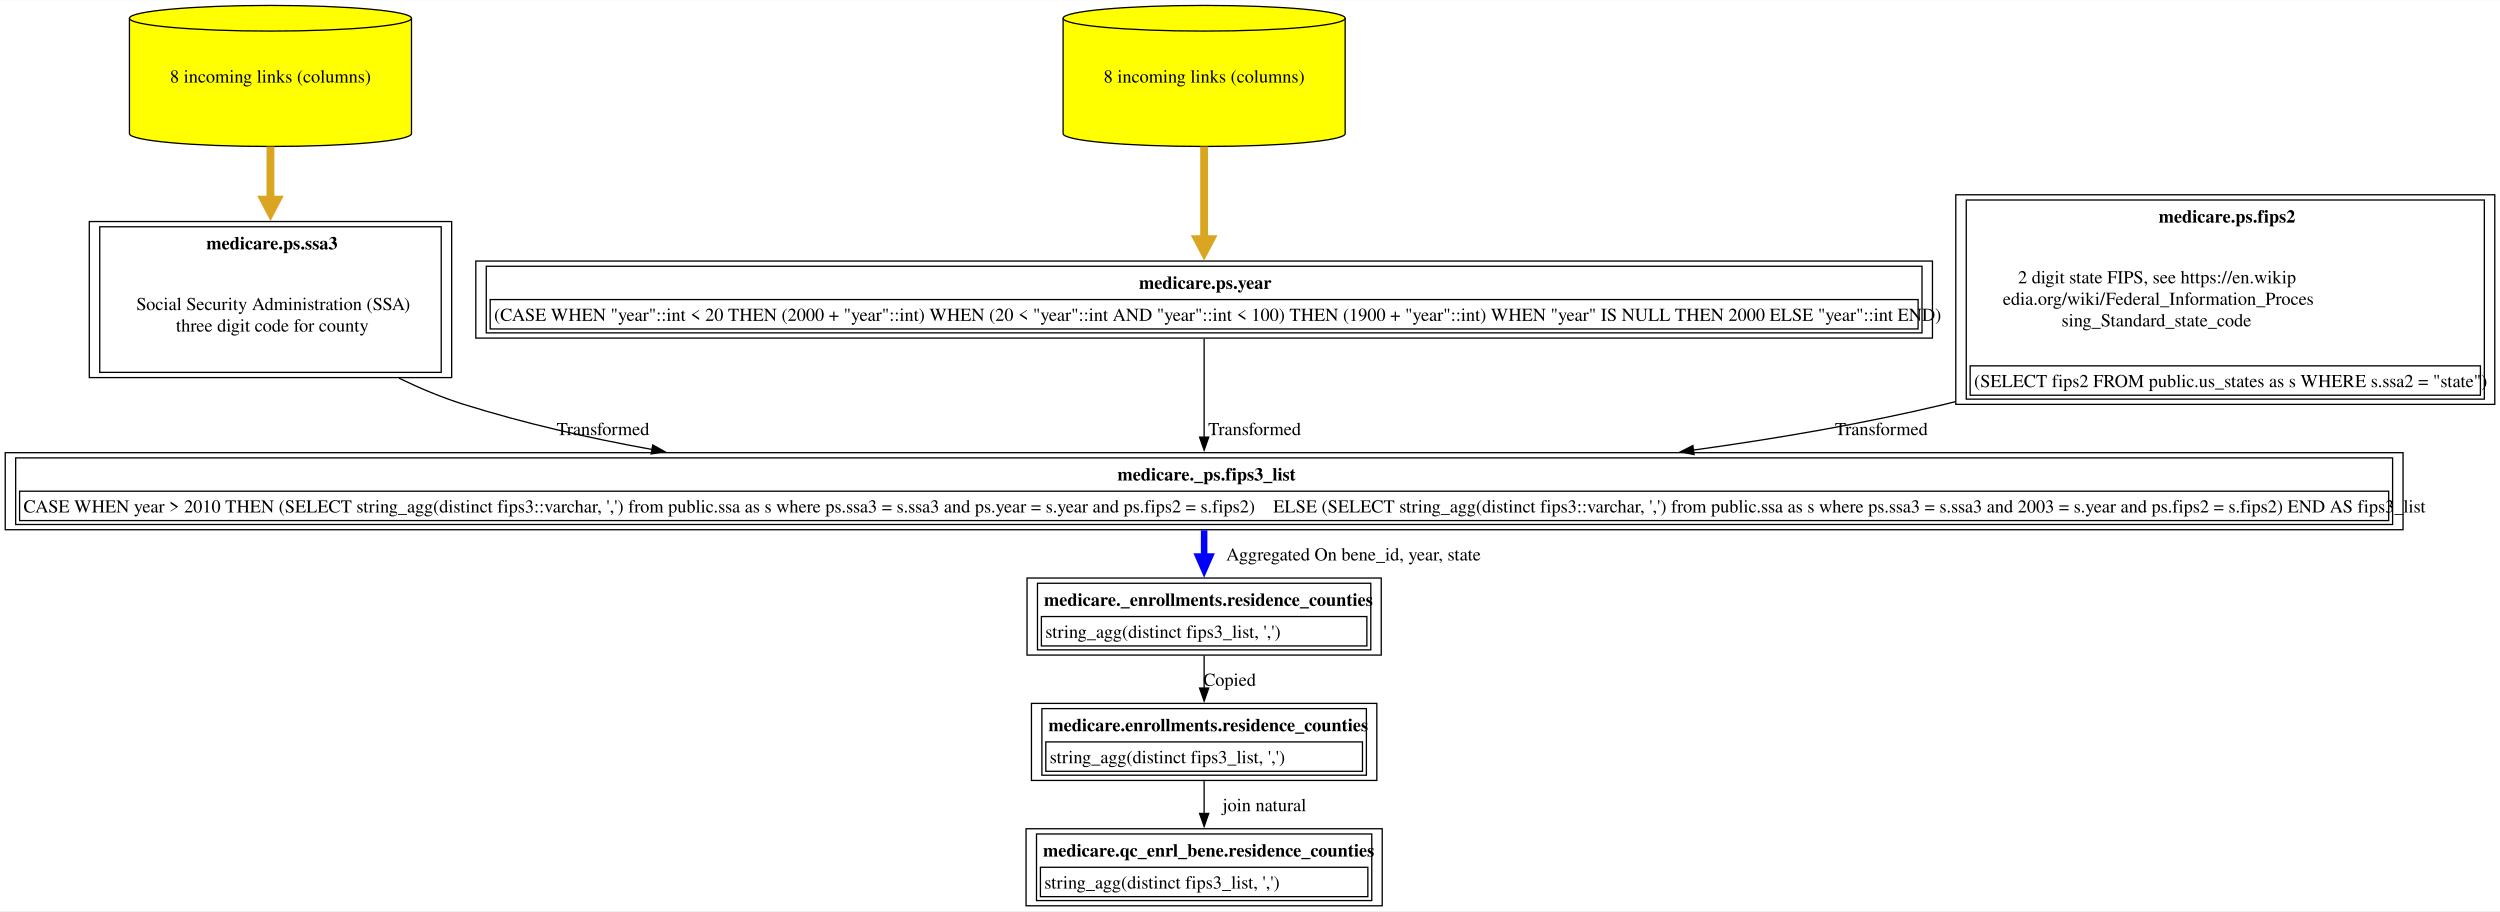
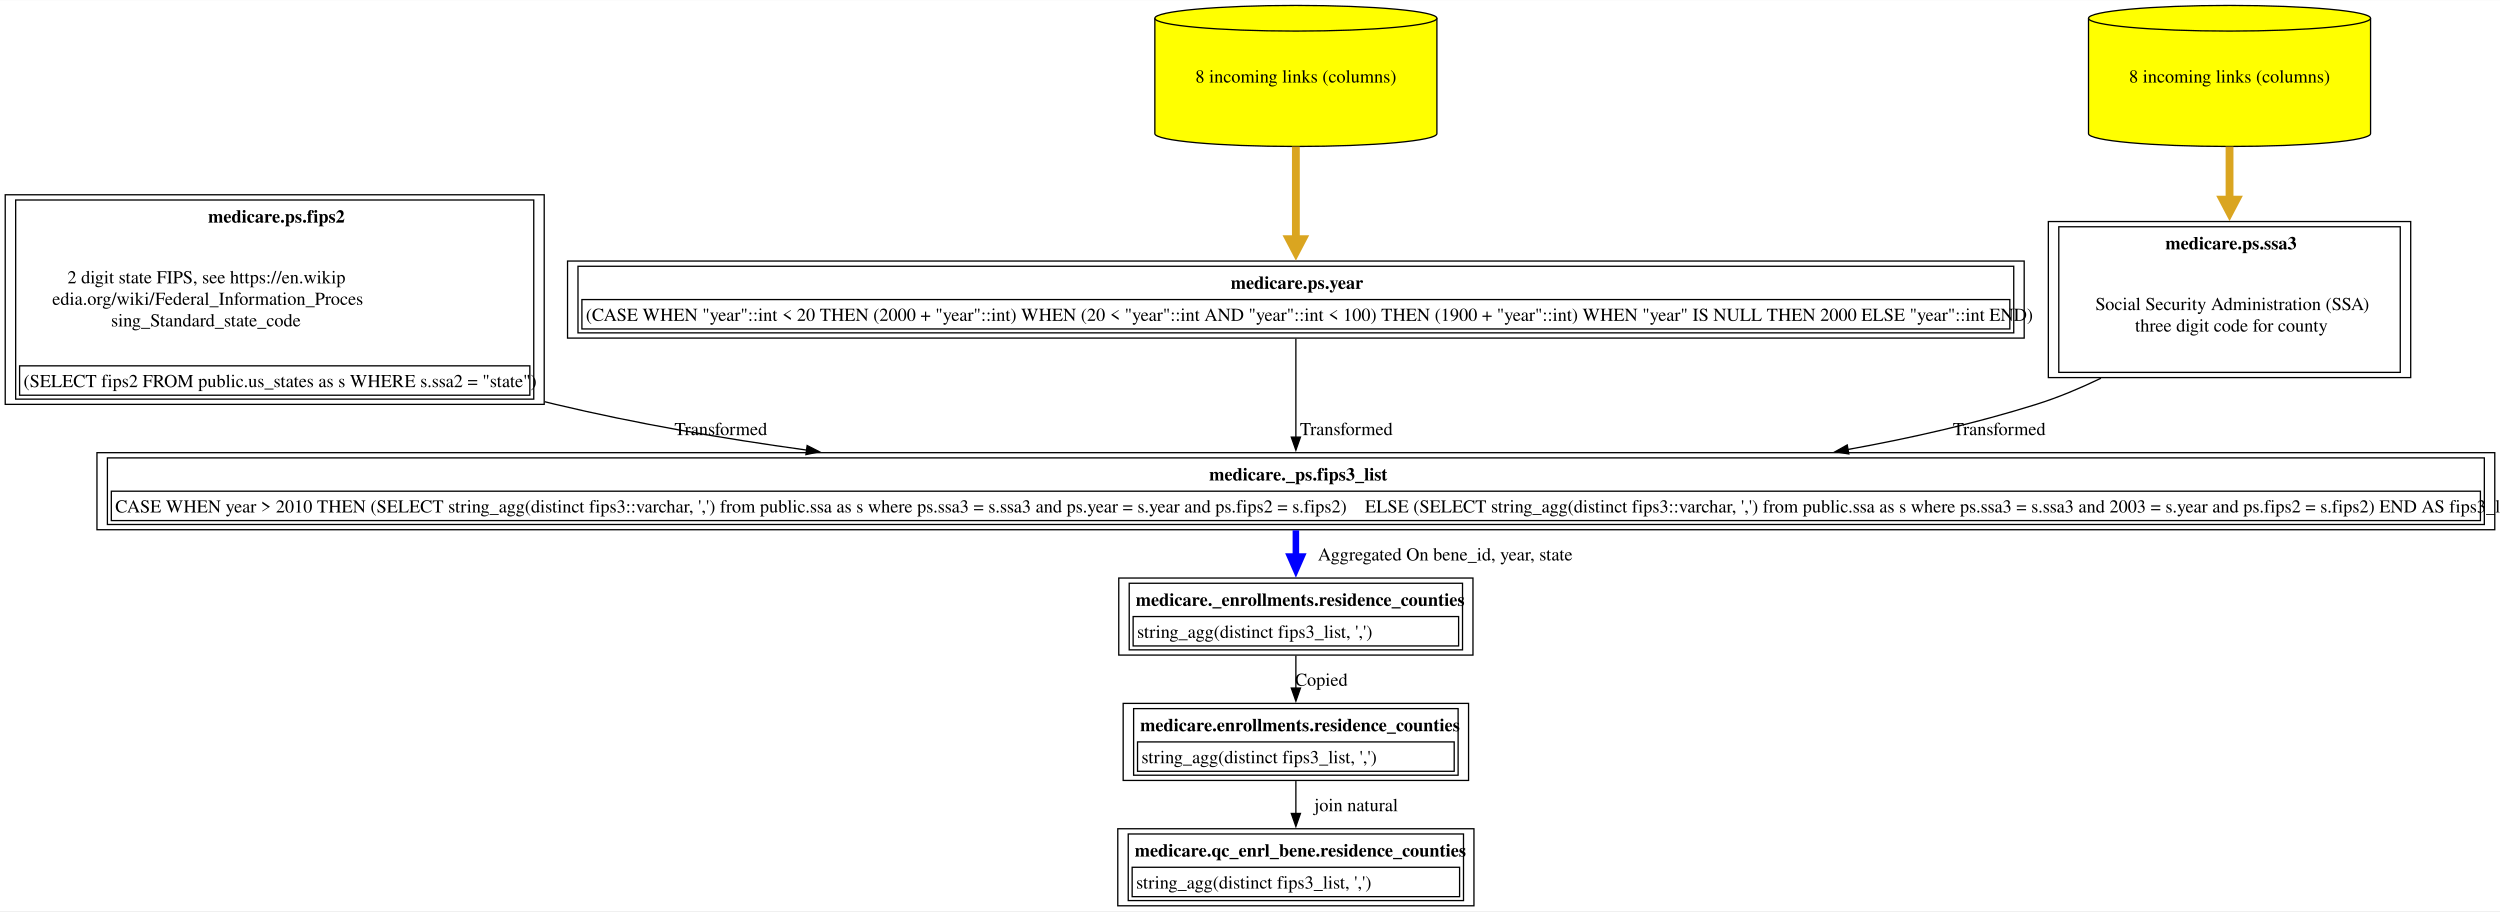
<svg xmlns="http://www.w3.org/2000/svg" xmlns:xlink="http://www.w3.org/1999/xlink" width="1915pt" height="698pt" viewBox="0.00 0.00 1914.50 697.50">
  <g id="graph0" class="graph" transform="scale(1 1) rotate(0) translate(4 693.5)">
    <polygon fill="white" stroke="none" points="-4,4 -4,-693.5 1910.5,-693.5 1910.5,4 -4,4" />
    <g id="node1" class="node">
      <g id="a_node1">
        <a xlink:href="../medicare.qc_enrl_bene/residence_counties.html" xlink:title="&lt;TABLE&gt;" target="_blank">
-           <polygon fill="none" stroke="black" points="1054.5,-59 781.75,-59 781.75,0 1054.5,0 1054.5,-59" />
-           <text text-anchor="start" x="794.75" y="-37.7" font-family="Times,serif" font-weight="bold" font-size="14.00">medicare.qc_enrl_bene.residence_counties</text>
-           <polygon fill="none" stroke="black" points="792.75,-7 792.75,-29.5 1043.5,-29.5 1043.5,-7 792.75,-7" />
-           <text text-anchor="start" x="795.75" y="-13.2" font-family="Times,serif" font-size="14.00">string_agg(distinct fips3_list, ',')</text>
-           <polygon fill="none" stroke="black" points="789.75,-4 789.75,-55 1046.5,-55 1046.5,-4 789.75,-4" />
+           <polygon fill="none" stroke="black" points="1124.75,-59 852,-59 852,0 1124.75,0 1124.75,-59" />
+           <text text-anchor="start" x="865" y="-37.7" font-family="Times,serif" font-weight="bold" font-size="14.00">medicare.qc_enrl_bene.residence_counties</text>
+           <polygon fill="none" stroke="black" points="863,-7 863,-29.5 1113.75,-29.5 1113.75,-7 863,-7" />
+           <text text-anchor="start" x="866" y="-13.2" font-family="Times,serif" font-size="14.00">string_agg(distinct fips3_list, ',')</text>
+           <polygon fill="none" stroke="black" points="860,-4 860,-55 1116.75,-55 1116.75,-4 860,-4" />
        </a>
      </g>
    </g>
    <g id="node2" class="node">
      <g id="a_node2">
        <a xlink:href="../medicare.enrollments/residence_counties.html" xlink:title="&lt;TABLE&gt;" target="_blank">
-           <polygon fill="none" stroke="black" points="1050.38,-155 785.88,-155 785.88,-96 1050.38,-96 1050.38,-155" />
-           <text text-anchor="start" x="798.88" y="-133.7" font-family="Times,serif" font-weight="bold" font-size="14.00">medicare.enrollments.residence_counties</text>
-           <polygon fill="none" stroke="black" points="796.88,-103 796.88,-125.5 1039.38,-125.5 1039.38,-103 796.88,-103" />
-           <text text-anchor="start" x="799.88" y="-109.2" font-family="Times,serif" font-size="14.00">string_agg(distinct fips3_list, ',')</text>
-           <polygon fill="none" stroke="black" points="793.88,-100 793.88,-151 1042.38,-151 1042.38,-100 793.88,-100" />
+           <polygon fill="none" stroke="black" points="1120.62,-155 856.12,-155 856.12,-96 1120.62,-96 1120.62,-155" />
+           <text text-anchor="start" x="869.12" y="-133.7" font-family="Times,serif" font-weight="bold" font-size="14.00">medicare.enrollments.residence_counties</text>
+           <polygon fill="none" stroke="black" points="867.12,-103 867.12,-125.5 1109.62,-125.5 1109.62,-103 867.12,-103" />
+           <text text-anchor="start" x="870.12" y="-109.2" font-family="Times,serif" font-size="14.00">string_agg(distinct fips3_list, ',')</text>
+           <polygon fill="none" stroke="black" points="864.12,-100 864.12,-151 1112.62,-151 1112.62,-100 864.12,-100" />
        </a>
      </g>
    </g>
    <g id="edge1" class="edge">
-       <path fill="none" stroke="black" d="M918.12,-95.53C918.12,-87.68 918.12,-79.05 918.12,-70.7" />
-       <polygon fill="black" stroke="black" points="921.63,-70.73 918.13,-60.73 914.63,-70.73 921.63,-70.73" />
-       <text text-anchor="middle" x="964.25" y="-72.45" font-family="Times,serif" font-size="14.00">	join natural</text>
+       <path fill="none" stroke="black" d="M988.38,-95.53C988.38,-87.68 988.38,-79.05 988.38,-70.7" />
+       <polygon fill="black" stroke="black" points="991.88,-70.73 988.38,-60.73 984.88,-70.73 991.88,-70.73" />
+       <text text-anchor="middle" x="1034.5" y="-72.45" font-family="Times,serif" font-size="14.00">	join natural</text>
    </g>
    <g id="node3" class="node">
      <g id="a_node3">
        <a xlink:href="../medicare._enrollments/residence_counties.html" xlink:title="&lt;TABLE&gt;" target="_blank">
-           <polygon fill="none" stroke="black" points="1053.75,-251 782.5,-251 782.5,-192 1053.75,-192 1053.75,-251" />
-           <text text-anchor="start" x="795.5" y="-229.7" font-family="Times,serif" font-weight="bold" font-size="14.00">medicare._enrollments.residence_counties</text>
-           <polygon fill="none" stroke="black" points="793.5,-199 793.5,-221.5 1042.75,-221.5 1042.75,-199 793.5,-199" />
-           <text text-anchor="start" x="796.5" y="-205.2" font-family="Times,serif" font-size="14.00">string_agg(distinct fips3_list, ',')</text>
-           <polygon fill="none" stroke="black" points="790.5,-196 790.5,-247 1045.75,-247 1045.75,-196 790.5,-196" />
+           <polygon fill="none" stroke="black" points="1124,-251 852.75,-251 852.75,-192 1124,-192 1124,-251" />
+           <text text-anchor="start" x="865.75" y="-229.7" font-family="Times,serif" font-weight="bold" font-size="14.00">medicare._enrollments.residence_counties</text>
+           <polygon fill="none" stroke="black" points="863.75,-199 863.75,-221.5 1113,-221.5 1113,-199 863.75,-199" />
+           <text text-anchor="start" x="866.75" y="-205.2" font-family="Times,serif" font-size="14.00">string_agg(distinct fips3_list, ',')</text>
+           <polygon fill="none" stroke="black" points="860.75,-196 860.75,-247 1116,-247 1116,-196 860.75,-196" />
        </a>
      </g>
    </g>
    <g id="edge2" class="edge">
-       <path fill="none" stroke="black" d="M918.12,-191.53C918.12,-183.68 918.12,-175.05 918.12,-166.7" />
-       <polygon fill="black" stroke="black" points="921.63,-166.73 918.13,-156.73 914.63,-166.73 921.63,-166.73" />
-       <text text-anchor="middle" x="937.62" y="-168.45" font-family="Times,serif" font-size="14.00">Copied</text>
+       <path fill="none" stroke="black" d="M988.38,-191.53C988.38,-183.68 988.38,-175.05 988.38,-166.7" />
+       <polygon fill="black" stroke="black" points="991.88,-166.73 988.38,-156.73 984.88,-166.73 991.88,-166.73" />
+       <text text-anchor="middle" x="1007.88" y="-168.45" font-family="Times,serif" font-size="14.00">Copied</text>
    </g>
    <g id="node4" class="node">
      <g id="a_node4">
        <a xlink:href="../medicare._ps/fips3_list.html" xlink:title="&lt;TABLE&gt;" target="_blank">
-           <polygon fill="none" stroke="black" points="1836.25,-347 0,-347 0,-288 1836.25,-288 1836.25,-347" />
-           <text text-anchor="start" x="851.75" y="-325.7" font-family="Times,serif" font-weight="bold" font-size="14.00">medicare._ps.fips3_list</text>
-           <polygon fill="none" stroke="black" points="11,-295 11,-317.5 1825.25,-317.5 1825.25,-295 11,-295" />
-           <text text-anchor="start" x="14" y="-301.2" font-family="Times,serif" font-size="14.00">CASE WHEN year &gt; 2010 THEN (SELECT string_agg(distinct fips3::varchar, ',') from public.ssa as s where ps.ssa3 = s.ssa3 and ps.year = s.year and ps.fips2 = s.fips2)    ELSE (SELECT string_agg(distinct fips3::varchar, ',') from public.ssa as s where ps.ssa3 = s.ssa3 and 2003 = s.year and ps.fips2 = s.fips2) END AS fips3_list</text>
-           <polygon fill="none" stroke="black" points="8,-292 8,-343 1828.25,-343 1828.25,-292 8,-292" />
+           <polygon fill="none" stroke="black" points="1906.5,-347 70.25,-347 70.25,-288 1906.5,-288 1906.5,-347" />
+           <text text-anchor="start" x="922" y="-325.7" font-family="Times,serif" font-weight="bold" font-size="14.00">medicare._ps.fips3_list</text>
+           <polygon fill="none" stroke="black" points="81.25,-295 81.25,-317.5 1895.5,-317.5 1895.5,-295 81.25,-295" />
+           <text text-anchor="start" x="84.25" y="-301.2" font-family="Times,serif" font-size="14.00">CASE WHEN year &gt; 2010 THEN (SELECT string_agg(distinct fips3::varchar, ',') from public.ssa as s where ps.ssa3 = s.ssa3 and ps.year = s.year and ps.fips2 = s.fips2)    ELSE (SELECT string_agg(distinct fips3::varchar, ',') from public.ssa as s where ps.ssa3 = s.ssa3 and 2003 = s.year and ps.fips2 = s.fips2) END AS fips3_list</text>
+           <polygon fill="none" stroke="black" points="78.25,-292 78.25,-343 1898.5,-343 1898.5,-292 78.25,-292" />
        </a>
      </g>
    </g>
    <g id="edge3" class="edge">
-       <path fill="none" stroke="blue" stroke-width="5" d="M918.12,-287.53C918.12,-281.13 918.12,-274.2 918.12,-267.33" />
-       <polygon fill="blue" stroke="blue" stroke-width="5" points="922.5,-267.45 918.13,-257.45 913.75,-267.45 922.5,-267.45" />
-       <text text-anchor="middle" x="1032.5" y="-264.45" font-family="Times,serif" font-size="14.00">	  Aggregated On bene_id, year, state</text>
+       <path fill="none" stroke="blue" stroke-width="5" d="M988.38,-287.53C988.38,-281.13 988.38,-274.2 988.38,-267.33" />
+       <polygon fill="blue" stroke="blue" stroke-width="5" points="992.75,-267.45 988.38,-257.45 984,-267.45 992.75,-267.45" />
+       <text text-anchor="middle" x="1102.75" y="-264.45" font-family="Times,serif" font-size="14.00">	  Aggregated On bene_id, year, state</text>
    </g>
    <g id="node5" class="node">
      <g id="a_node5">
-         <a xlink:href="../medicare.ps/ssa3.html" xlink:title="&lt;TABLE&gt;" target="_blank">
-           <polygon fill="none" stroke="black" points="341.88,-524 64.38,-524 64.38,-404.5 341.88,-404.5 341.88,-524" />
-           <text text-anchor="start" x="154" y="-502.7" font-family="Times,serif" font-weight="bold" font-size="14.00">medicare.ps.ssa3</text>
-           <text text-anchor="start" x="100.38" y="-456.2" font-family="Times,serif" font-size="14.00">Social Security Administration (SSA)</text>
-           <text text-anchor="start" x="130.75" y="-439.7" font-family="Times,serif" font-size="14.00">three digit code for county</text>
-           <polygon fill="none" stroke="black" points="72.38,-408.5 72.38,-520 333.88,-520 333.88,-408.5 72.38,-408.5" />
+         <a xlink:href="../medicare.ps/fips2.html" xlink:title="&lt;TABLE&gt;" target="_blank">
+           <polygon fill="none" stroke="black" points="412.75,-544.5 0,-544.5 0,-384 412.75,-384 412.75,-544.5" />
+           <text text-anchor="start" x="155.38" y="-523.2" font-family="Times,serif" font-weight="bold" font-size="14.00">medicare.ps.fips2</text>
+           <text text-anchor="start" x="47.62" y="-476.7" font-family="Times,serif" font-size="14.00">2 digit state FIPS, see https://en.wikip</text>
+           <text text-anchor="start" x="36" y="-460.2" font-family="Times,serif" font-size="14.00">edia.org/wiki/Federal_Information_Proces</text>
+           <text text-anchor="start" x="81" y="-443.7" font-family="Times,serif" font-size="14.00">sing_Standard_state_code</text>
+           <polygon fill="none" stroke="black" points="11,-391 11,-413.5 401.75,-413.5 401.75,-391 11,-391" />
+           <text text-anchor="start" x="14" y="-397.2" font-family="Times,serif" font-size="14.00">(SELECT fips2 FROM public.us_states as s WHERE s.ssa2 = "state")</text>
+           <polygon fill="none" stroke="black" points="8,-388 8,-540.5 404.75,-540.5 404.75,-388 8,-388" />
        </a>
      </g>
    </g>
    <g id="edge4" class="edge">
-       <path fill="none" stroke="black" d="M301.6,-404.01C317.72,-396.23 334.57,-389.18 351.12,-384 397.17,-369.59 446.22,-358.29 495.45,-349.44" />
-       <polygon fill="black" stroke="black" points="495.89,-352.92 505.13,-347.74 494.68,-346.02 495.89,-352.92" />
-       <text text-anchor="middle" x="457.75" y="-360.45" font-family="Times,serif" font-size="14.00">  Transformed</text>
+       <path fill="none" stroke="black" d="M413.21,-386.01C415.94,-385.32 418.67,-384.65 421.38,-384 482.99,-369.31 549.19,-357.87 613.85,-348.97" />
+       <polygon fill="black" stroke="black" points="614.11,-352.47 623.55,-347.66 613.17,-345.53 614.11,-352.47" />
+       <text text-anchor="middle" x="548" y="-360.45" font-family="Times,serif" font-size="14.00">  Transformed</text>
    </g>
    <g id="node6" class="node">
      <g id="a_node6">
-         <a xlink:href="../medicare.ps/ssa3.html" xlink:title="8 incoming links (columns)" target="_blank">
-           <path fill="yellow" stroke="black" d="M311.12,-679.68C311.12,-685.1 262.72,-689.5 203.12,-689.5 143.53,-689.5 95.12,-685.1 95.12,-679.68 95.12,-679.68 95.12,-591.32 95.12,-591.32 95.12,-585.9 143.53,-581.5 203.12,-581.5 262.72,-581.5 311.12,-585.9 311.12,-591.32 311.12,-591.32 311.12,-679.68 311.12,-679.68" />
-           <path fill="none" stroke="black" d="M311.12,-679.68C311.12,-674.26 262.72,-669.86 203.12,-669.86 143.53,-669.86 95.12,-674.26 95.12,-679.68" />
-           <text text-anchor="middle" x="203.12" y="-630.45" font-family="Times,serif" font-size="14.00">8 incoming links (columns)</text>
+         <a xlink:href="../medicare.ps/year.html" xlink:title="&lt;TABLE&gt;" target="_blank">
+           <polygon fill="none" stroke="black" points="1546.12,-493.75 430.62,-493.75 430.62,-434.75 1546.12,-434.75 1546.12,-493.75" />
+           <text text-anchor="start" x="938.5" y="-472.45" font-family="Times,serif" font-weight="bold" font-size="14.00">medicare.ps.year</text>
+           <polygon fill="none" stroke="black" points="441.62,-441.75 441.62,-464.25 1535.12,-464.25 1535.12,-441.75 441.62,-441.75" />
+           <text text-anchor="start" x="444.62" y="-447.95" font-family="Times,serif" font-size="14.00">(CASE WHEN "year"::int &lt; 20 THEN (2000 + "year"::int) WHEN (20 &lt; "year"::int AND "year"::int &lt; 100) THEN (1900 + "year"::int) WHEN "year" IS NULL THEN 2000 ELSE "year"::int END)</text>
+           <polygon fill="none" stroke="black" points="438.62,-438.75 438.62,-489.75 1538.12,-489.75 1538.12,-438.75 438.62,-438.75" />
        </a>
      </g>
    </g>
    <g id="edge5" class="edge">
-       <path fill="none" stroke="goldenrod" stroke-width="6" d="M203.12,-581.41C203.12,-568.38 203.12,-554.19 203.12,-540.34" />
-       <polygon fill="goldenrod" stroke="goldenrod" stroke-width="6" points="208.38,-540.79 203.13,-530.79 197.88,-540.79 208.38,-540.79" />
+       <path fill="none" stroke="black" d="M988.38,-434.31C988.38,-412.61 988.38,-382.65 988.38,-358.64" />
+       <polygon fill="black" stroke="black" points="991.88,-358.91 988.38,-348.91 984.88,-358.91 991.88,-358.91" />
+       <text text-anchor="middle" x="1027" y="-360.45" font-family="Times,serif" font-size="14.00">  Transformed</text>
    </g>
    <g id="node7" class="node">
      <g id="a_node7">
-         <a xlink:href="../medicare.ps/year.html" xlink:title="&lt;TABLE&gt;" target="_blank">
-           <polygon fill="none" stroke="black" points="1475.88,-493.75 360.38,-493.75 360.38,-434.75 1475.88,-434.75 1475.88,-493.75" />
-           <text text-anchor="start" x="868.25" y="-472.45" font-family="Times,serif" font-weight="bold" font-size="14.00">medicare.ps.year</text>
-           <polygon fill="none" stroke="black" points="371.38,-441.75 371.38,-464.25 1464.88,-464.25 1464.88,-441.75 371.38,-441.75" />
-           <text text-anchor="start" x="374.38" y="-447.95" font-family="Times,serif" font-size="14.00">(CASE WHEN "year"::int &lt; 20 THEN (2000 + "year"::int) WHEN (20 &lt; "year"::int AND "year"::int &lt; 100) THEN (1900 + "year"::int) WHEN "year" IS NULL THEN 2000 ELSE "year"::int END)</text>
-           <polygon fill="none" stroke="black" points="368.38,-438.75 368.38,-489.75 1467.88,-489.75 1467.88,-438.75 368.38,-438.75" />
+         <a xlink:href="../medicare.ps/year.html" xlink:title="8 incoming links (columns)" target="_blank">
+           <path fill="yellow" stroke="black" d="M1096.38,-679.68C1096.38,-685.1 1047.97,-689.5 988.38,-689.5 928.78,-689.5 880.38,-685.1 880.38,-679.68 880.38,-679.68 880.38,-591.32 880.38,-591.32 880.38,-585.9 928.78,-581.5 988.38,-581.5 1047.97,-581.5 1096.38,-585.9 1096.38,-591.32 1096.38,-591.32 1096.38,-679.68 1096.38,-679.68" />
+           <path fill="none" stroke="black" d="M1096.38,-679.68C1096.38,-674.26 1047.97,-669.86 988.38,-669.86 928.78,-669.86 880.38,-674.26 880.38,-679.68" />
+           <text text-anchor="middle" x="988.38" y="-630.45" font-family="Times,serif" font-size="14.00">8 incoming links (columns)</text>
        </a>
      </g>
    </g>
    <g id="edge6" class="edge">
-       <path fill="none" stroke="black" d="M918.12,-434.31C918.12,-412.61 918.12,-382.65 918.12,-358.64" />
-       <polygon fill="black" stroke="black" points="921.63,-358.91 918.13,-348.91 914.63,-358.91 921.63,-358.91" />
-       <text text-anchor="middle" x="956.75" y="-360.45" font-family="Times,serif" font-size="14.00">  Transformed</text>
+       <path fill="none" stroke="goldenrod" stroke-width="6" d="M988.38,-581.41C988.38,-558.62 988.38,-532.26 988.38,-510.42" />
+       <polygon fill="goldenrod" stroke="goldenrod" stroke-width="6" points="993.63,-510.48 988.38,-500.48 983.13,-510.48 993.63,-510.48" />
    </g>
    <g id="node8" class="node">
      <g id="a_node8">
-         <a xlink:href="../medicare.ps/year.html" xlink:title="8 incoming links (columns)" target="_blank">
-           <path fill="yellow" stroke="black" d="M1026.12,-679.68C1026.12,-685.1 977.72,-689.5 918.12,-689.5 858.53,-689.5 810.12,-685.1 810.12,-679.68 810.12,-679.68 810.12,-591.32 810.12,-591.32 810.12,-585.9 858.53,-581.5 918.12,-581.5 977.72,-581.5 1026.12,-585.9 1026.12,-591.32 1026.12,-591.32 1026.12,-679.68 1026.12,-679.68" />
-           <path fill="none" stroke="black" d="M1026.12,-679.68C1026.12,-674.26 977.72,-669.86 918.12,-669.86 858.53,-669.86 810.12,-674.26 810.12,-679.68" />
-           <text text-anchor="middle" x="918.12" y="-630.45" font-family="Times,serif" font-size="14.00">8 incoming links (columns)</text>
+         <a xlink:href="../medicare.ps/ssa3.html" xlink:title="&lt;TABLE&gt;" target="_blank">
+           <polygon fill="none" stroke="black" points="1842.12,-524 1564.62,-524 1564.62,-404.5 1842.12,-404.5 1842.12,-524" />
+           <text text-anchor="start" x="1654.25" y="-502.7" font-family="Times,serif" font-weight="bold" font-size="14.00">medicare.ps.ssa3</text>
+           <text text-anchor="start" x="1600.62" y="-456.2" font-family="Times,serif" font-size="14.00">Social Security Administration (SSA)</text>
+           <text text-anchor="start" x="1631" y="-439.7" font-family="Times,serif" font-size="14.00">three digit code for county</text>
+           <polygon fill="none" stroke="black" points="1572.62,-408.5 1572.62,-520 1834.12,-520 1834.12,-408.5 1572.62,-408.5" />
        </a>
      </g>
    </g>
    <g id="edge7" class="edge">
-       <path fill="none" stroke="goldenrod" stroke-width="6" d="M918.12,-581.41C918.12,-558.62 918.12,-532.26 918.12,-510.42" />
-       <polygon fill="goldenrod" stroke="goldenrod" stroke-width="6" points="923.38,-510.48 918.13,-500.48 912.88,-510.48 923.38,-510.48" />
+       <path fill="none" stroke="black" d="M1604.9,-404.01C1588.78,-396.23 1571.93,-389.18 1555.38,-384 1509.33,-369.59 1460.28,-358.29 1411.05,-349.44" />
+       <polygon fill="black" stroke="black" points="1411.82,-346.02 1401.37,-347.74 1410.61,-352.92 1411.82,-346.02" />
+       <text text-anchor="middle" x="1527" y="-360.45" font-family="Times,serif" font-size="14.00">  Transformed</text>
    </g>
    <g id="node9" class="node">
      <g id="a_node9">
-         <a xlink:href="../medicare.ps/fips2.html" xlink:title="&lt;TABLE&gt;" target="_blank">
-           <polygon fill="none" stroke="black" points="1906.5,-544.5 1493.75,-544.5 1493.75,-384 1906.5,-384 1906.5,-544.5" />
-           <text text-anchor="start" x="1649.12" y="-523.2" font-family="Times,serif" font-weight="bold" font-size="14.00">medicare.ps.fips2</text>
-           <text text-anchor="start" x="1541.38" y="-476.7" font-family="Times,serif" font-size="14.00">2 digit state FIPS, see https://en.wikip</text>
-           <text text-anchor="start" x="1529.75" y="-460.2" font-family="Times,serif" font-size="14.00">edia.org/wiki/Federal_Information_Proces</text>
-           <text text-anchor="start" x="1574.75" y="-443.7" font-family="Times,serif" font-size="14.00">sing_Standard_state_code</text>
-           <polygon fill="none" stroke="black" points="1504.75,-391 1504.75,-413.5 1895.5,-413.5 1895.5,-391 1504.75,-391" />
-           <text text-anchor="start" x="1507.75" y="-397.2" font-family="Times,serif" font-size="14.00">(SELECT fips2 FROM public.us_states as s WHERE s.ssa2 = "state")</text>
-           <polygon fill="none" stroke="black" points="1501.75,-388 1501.75,-540.5 1898.5,-540.5 1898.5,-388 1501.75,-388" />
+         <a xlink:href="../medicare.ps/ssa3.html" xlink:title="8 incoming links (columns)" target="_blank">
+           <path fill="yellow" stroke="black" d="M1811.38,-679.68C1811.38,-685.1 1762.97,-689.5 1703.38,-689.5 1643.78,-689.5 1595.38,-685.1 1595.38,-679.68 1595.38,-679.68 1595.38,-591.32 1595.38,-591.32 1595.38,-585.9 1643.78,-581.5 1703.38,-581.5 1762.97,-581.5 1811.38,-585.9 1811.38,-591.32 1811.38,-591.32 1811.38,-679.68 1811.38,-679.68" />
+           <path fill="none" stroke="black" d="M1811.38,-679.68C1811.38,-674.26 1762.97,-669.86 1703.38,-669.86 1643.78,-669.86 1595.38,-674.26 1595.38,-679.68" />
+           <text text-anchor="middle" x="1703.38" y="-630.45" font-family="Times,serif" font-size="14.00">8 incoming links (columns)</text>
        </a>
      </g>
    </g>
    <g id="edge8" class="edge">
-       <path fill="none" stroke="black" d="M1493.29,-386.01C1490.56,-385.32 1487.83,-384.65 1485.12,-384 1423.51,-369.31 1357.31,-357.87 1292.65,-348.97" />
-       <polygon fill="black" stroke="black" points="1293.33,-345.53 1282.95,-347.66 1292.39,-352.47 1293.33,-345.53" />
-       <text text-anchor="middle" x="1436.75" y="-360.45" font-family="Times,serif" font-size="14.00">  Transformed</text>
+       <path fill="none" stroke="goldenrod" stroke-width="6" d="M1703.38,-581.41C1703.38,-568.38 1703.38,-554.19 1703.38,-540.34" />
+       <polygon fill="goldenrod" stroke="goldenrod" stroke-width="6" points="1708.63,-540.79 1703.38,-530.79 1698.13,-540.79 1708.63,-540.79" />
    </g>
  </g>
</svg>
